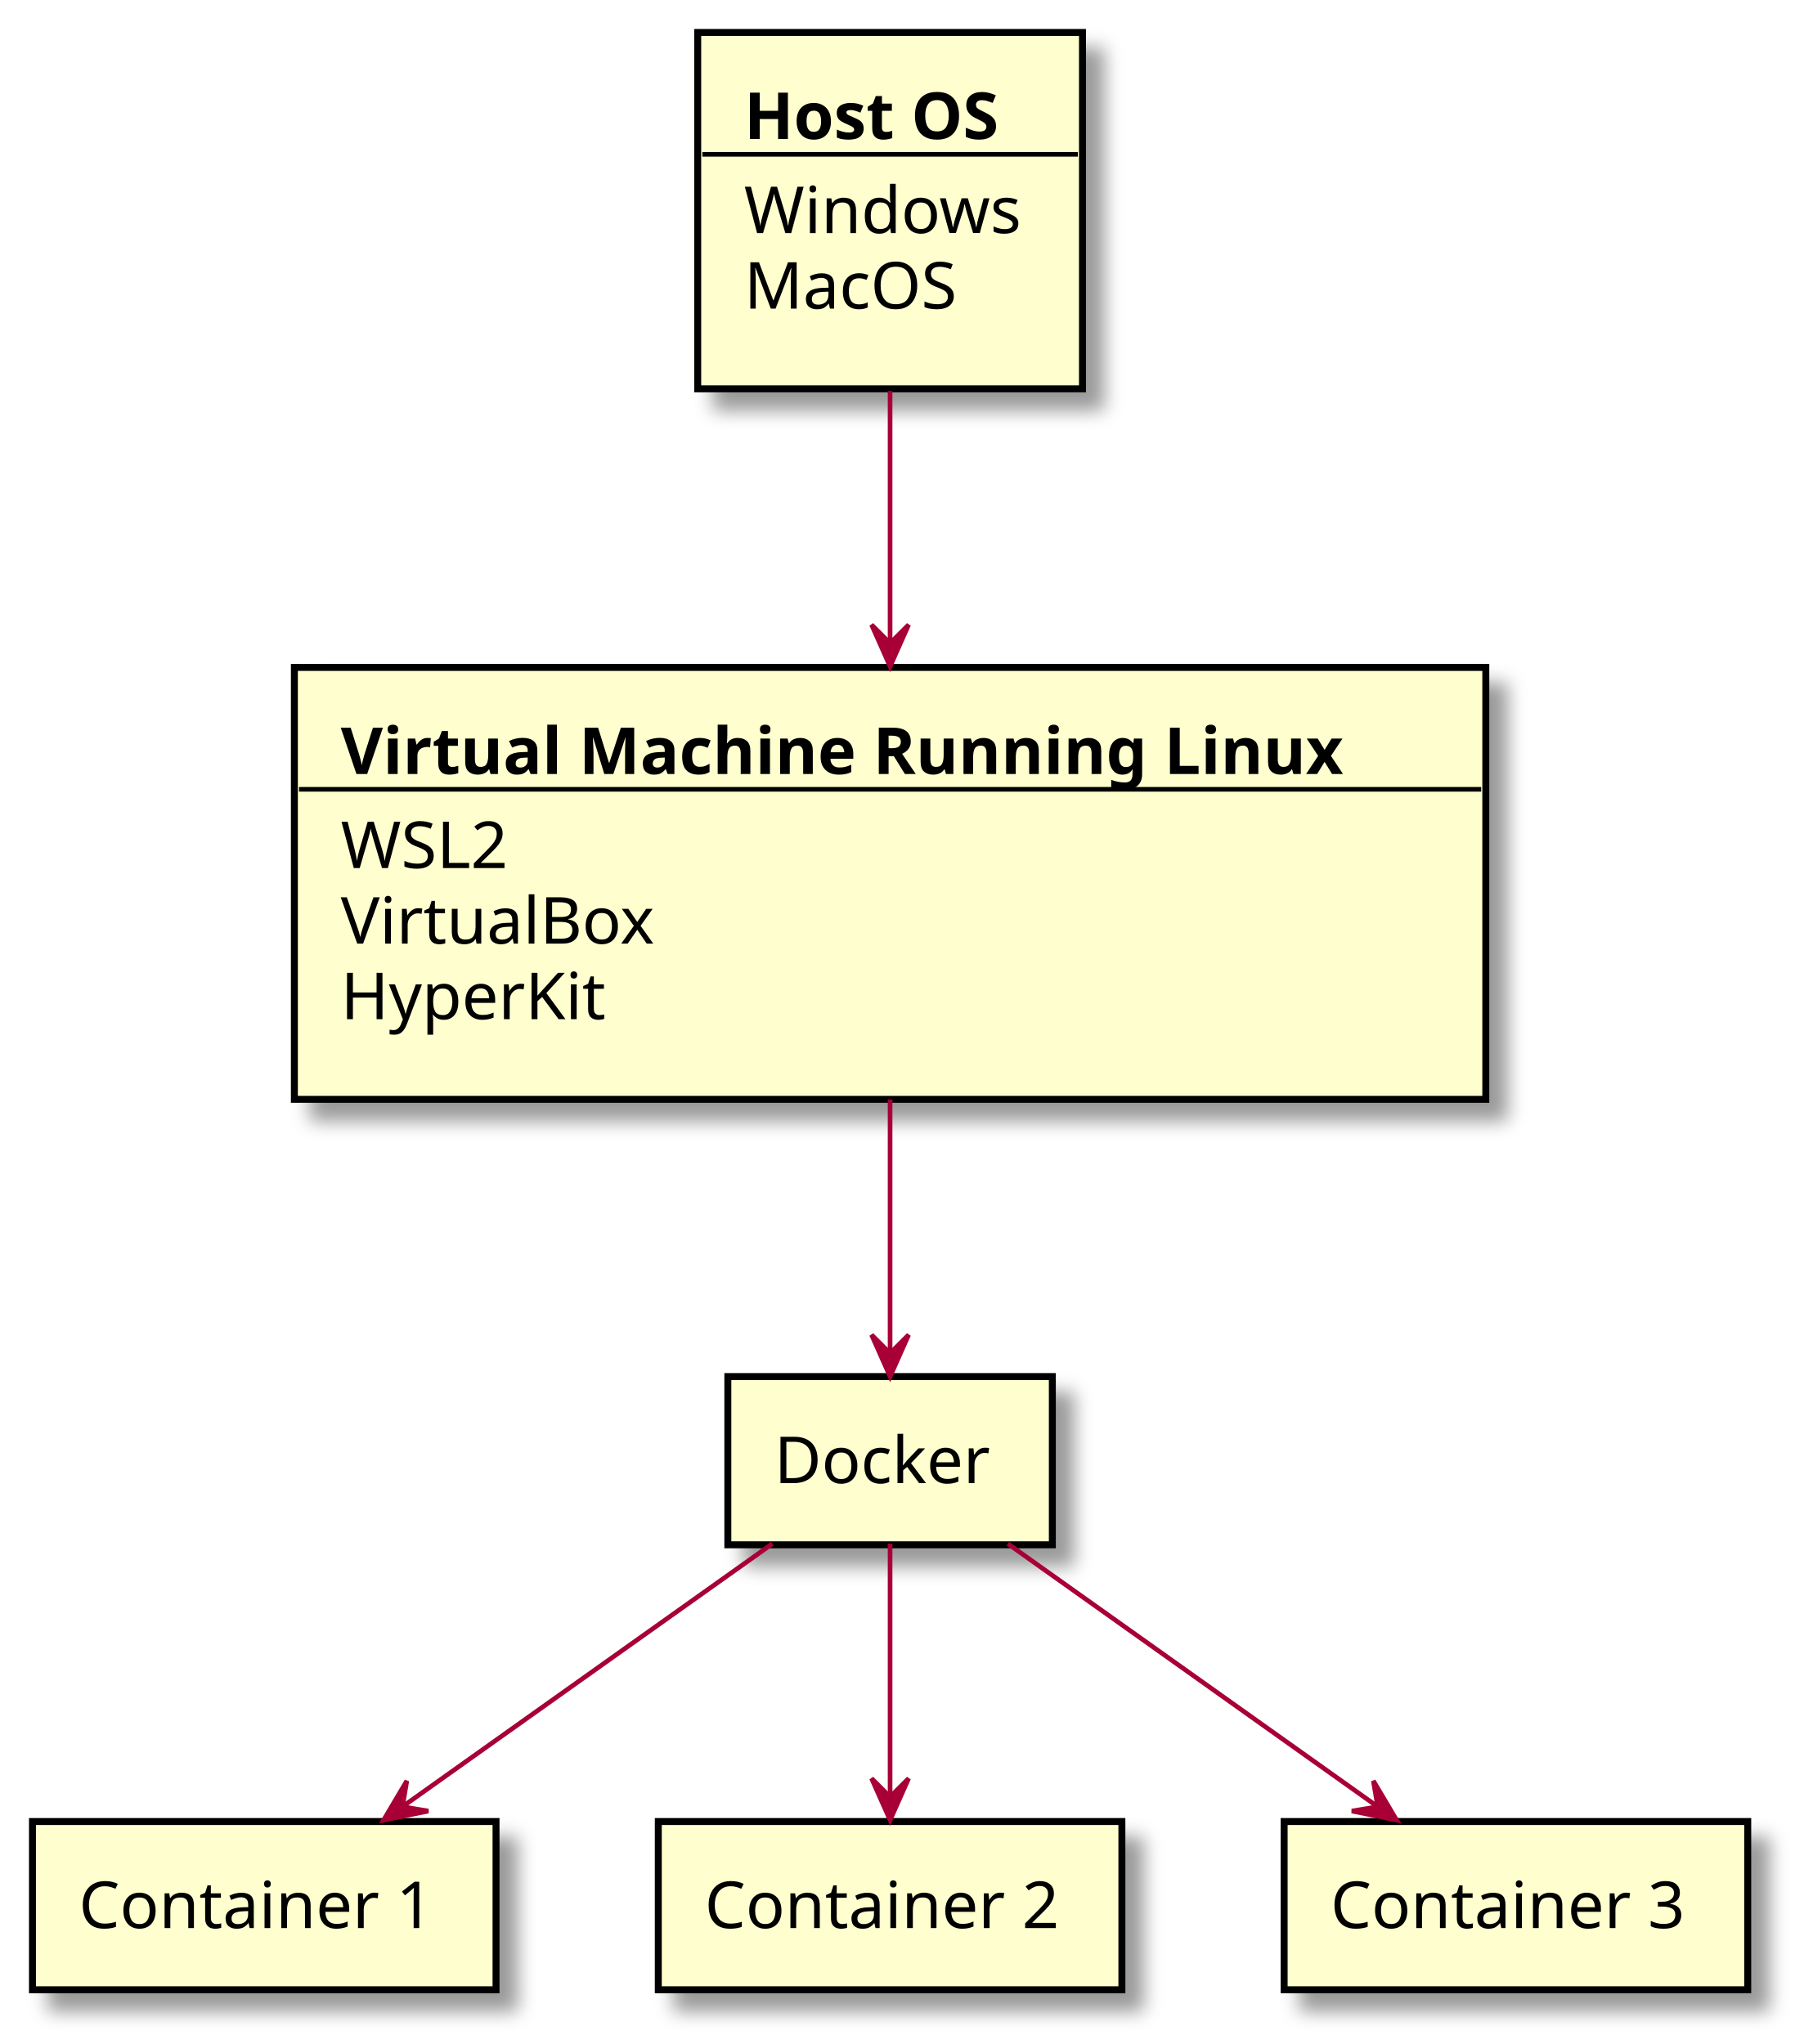
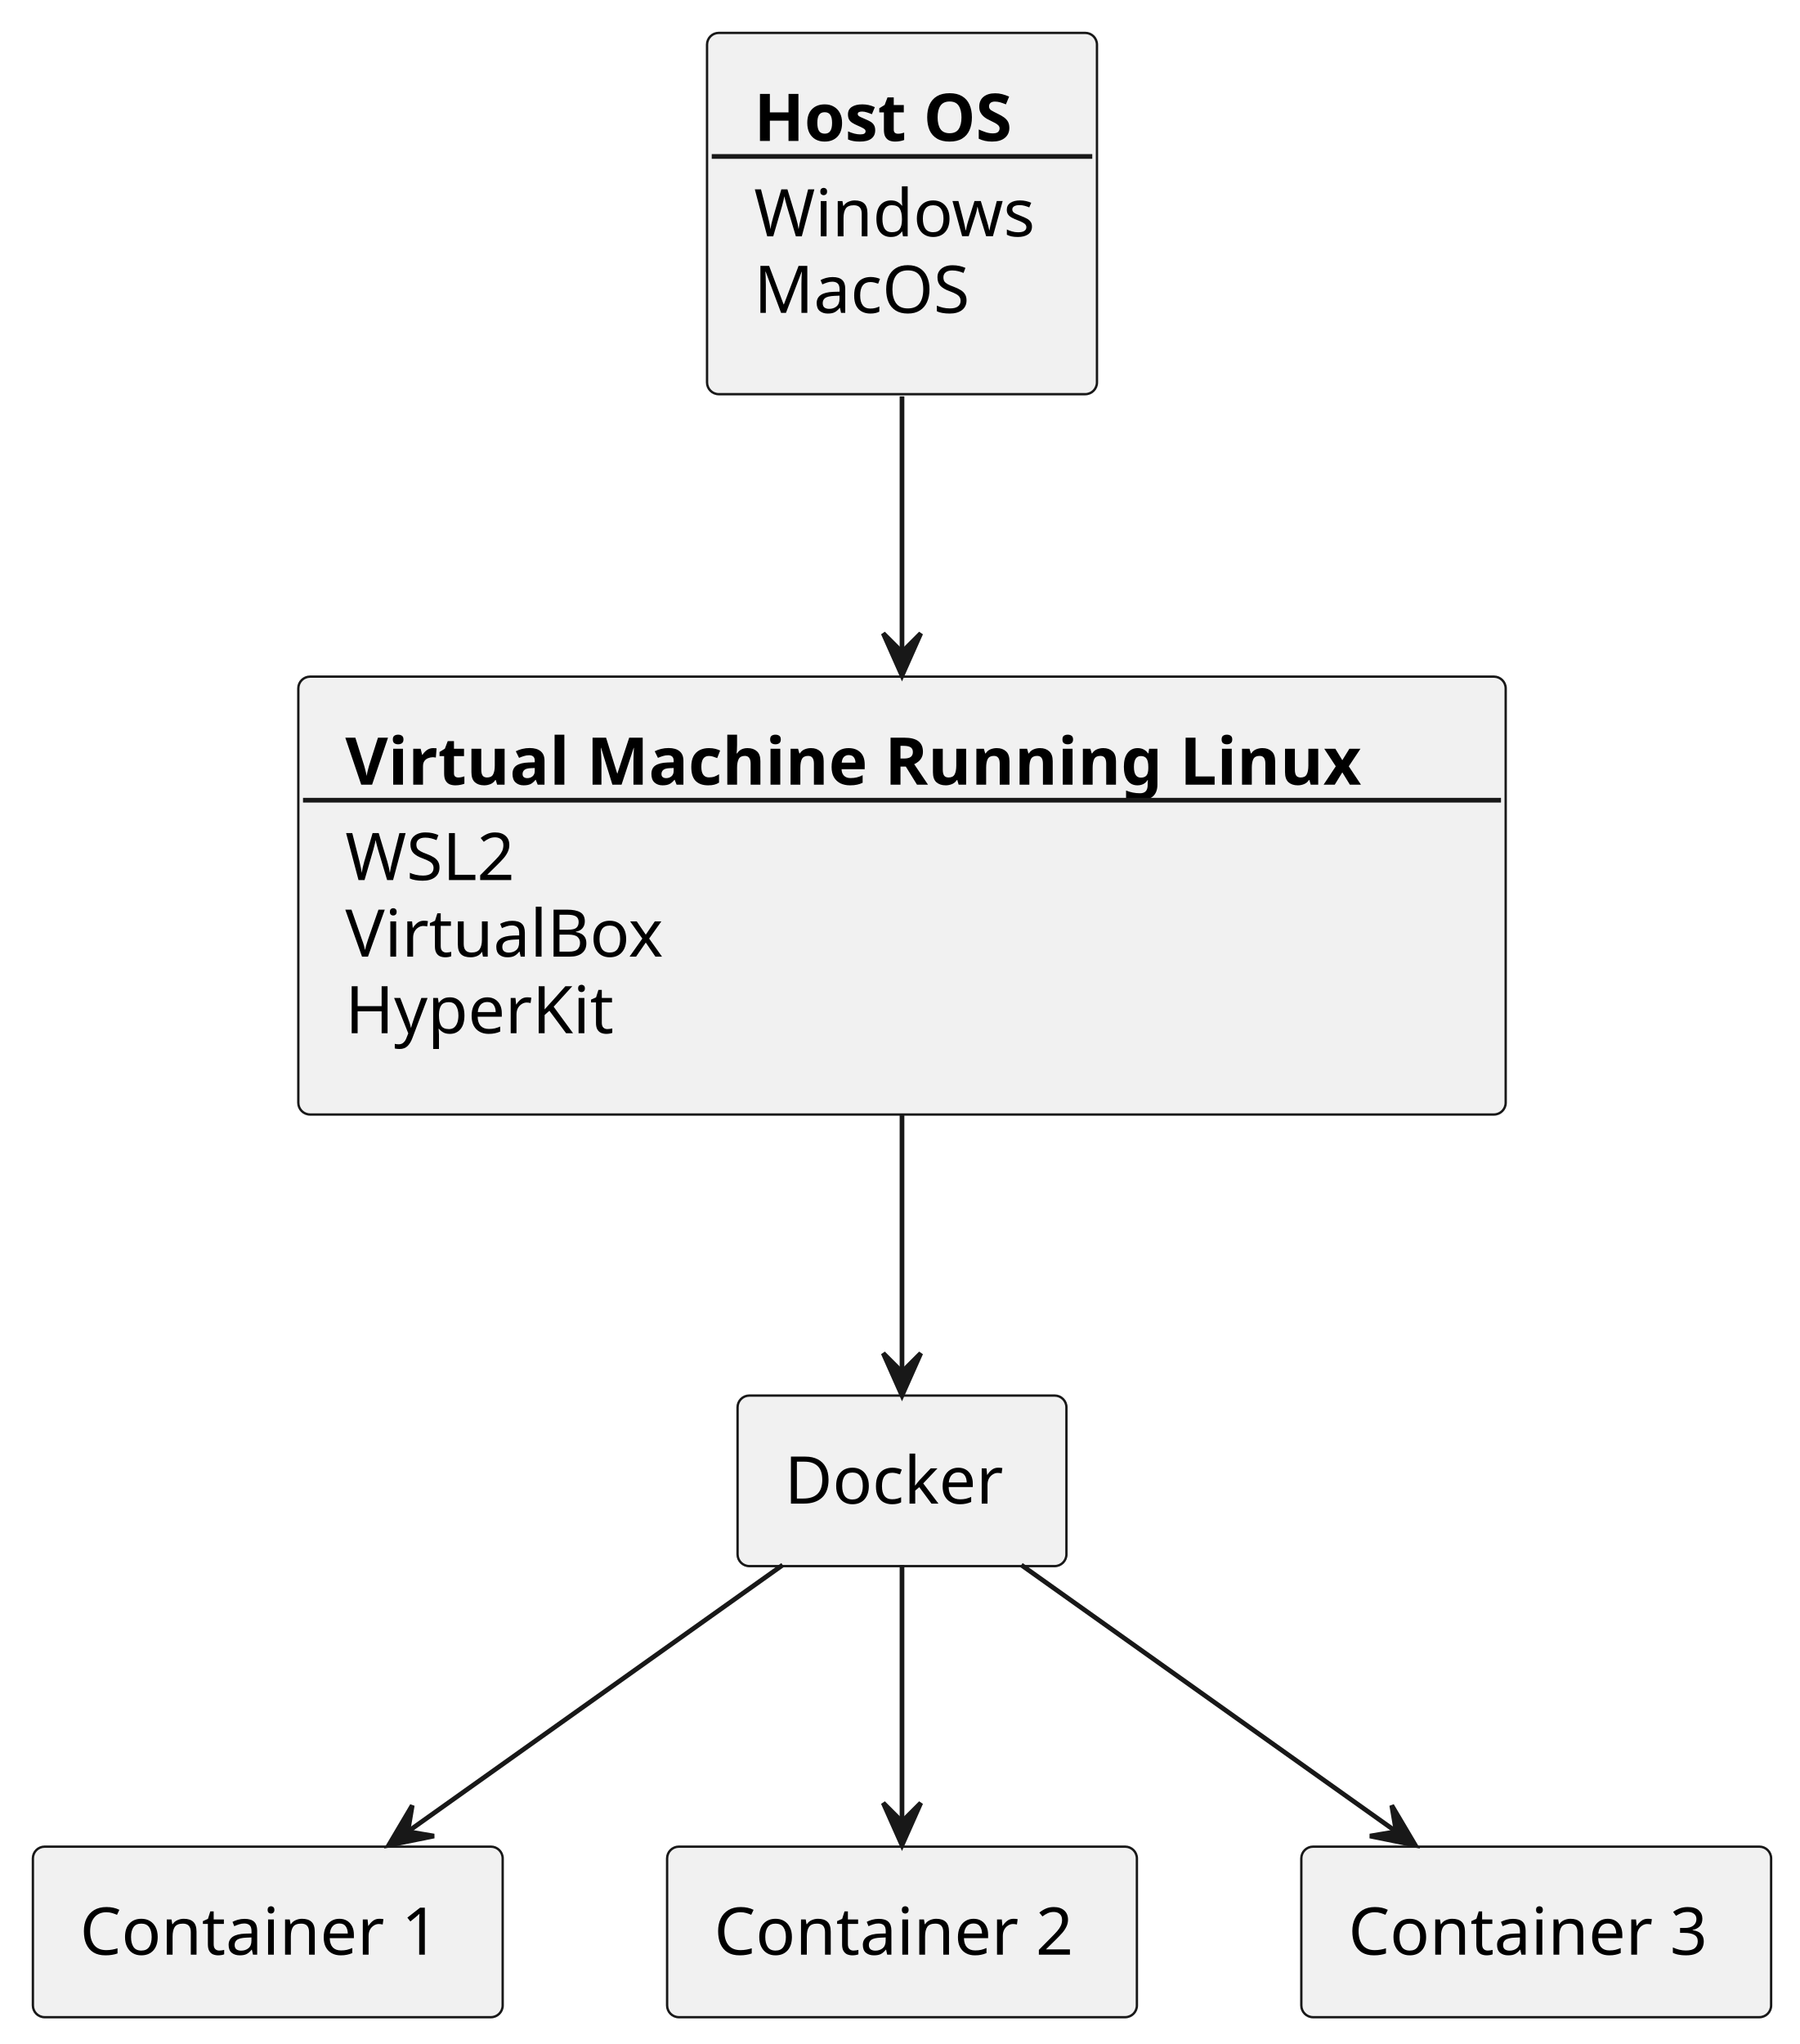
- <svg xmlns="http://www.w3.org/2000/svg" contentScriptType="application/ecmascript" contentStyleType="text/css" height="441px" preserveAspectRatio="none" style="width:389px;height:441px;background:#FFFFFF;" version="1.1" viewBox="0 0 389 441" width="389px" zoomAndPan="magnify">
-   <defs>
-     <filter height="300%" id="f1nf1d8e4cihkc" width="300%" x="-1" y="-1">
-       <feGaussianBlur result="blurOut" stdDeviation="2.0" />
-       <feColorMatrix in="blurOut" result="blurOut2" type="matrix" values="0 0 0 0 0 0 0 0 0 0 0 0 0 0 0 0 0 0 .4 0" />
-       <feOffset dx="4.0" dy="4.0" in="blurOut2" result="blurOut3" />
-       <feBlend in="SourceGraphic" in2="blurOut3" mode="normal" />
-     </filter>
-   </defs>
+ <svg xmlns="http://www.w3.org/2000/svg" contentStyleType="text/css" height="435px" preserveAspectRatio="none" style="width:383px;height:435px;background:#FFFFFF;" version="1.1" viewBox="0 0 383 435" width="383px" zoomAndPan="magnify">
+   <defs />
  <g>
-     <rect fill="#FEFECE" filter="url(#f1nf1d8e4cihkc)" height="76.891" style="stroke:#000000;stroke-width:1.5;" width="83" x="150.5" y="7" />
-     <text fill="#000000" font-family="sans-serif" font-size="14" font-weight="bold" lengthAdjust="spacing" textLength="63" x="160.5" y="29.995">Host OS</text>
-     <line style="stroke:#000000;stroke-width:1.0;" x1="151.5" x2="232.5" y1="33.297" y2="33.297" />
-     <text fill="#000000" font-family="sans-serif" font-size="14" lengthAdjust="spacing" textLength="62" x="160.5" y="50.292">Windows</text>
-     <text fill="#000000" font-family="sans-serif" font-size="14" lengthAdjust="spacing" textLength="48" x="160.5" y="66.589">MacOS</text>
-     <rect fill="#FEFECE" filter="url(#f1nf1d8e4cihkc)" height="93.188" style="stroke:#000000;stroke-width:1.5;" width="257" x="63.5" y="144" />
-     <text fill="#000000" font-family="sans-serif" font-size="14" font-weight="bold" lengthAdjust="spacing" textLength="237" x="73.5" y="166.995">Virtual Machine Running Linux</text>
-     <line style="stroke:#000000;stroke-width:1.0;" x1="64.5" x2="319.5" y1="170.297" y2="170.297" />
-     <text fill="#000000" font-family="sans-serif" font-size="14" lengthAdjust="spacing" textLength="38" x="73.5" y="187.292">WSL2</text>
-     <text fill="#000000" font-family="sans-serif" font-size="14" lengthAdjust="spacing" textLength="68" x="73.5" y="203.589">VirtualBox</text>
-     <text fill="#000000" font-family="sans-serif" font-size="14" lengthAdjust="spacing" textLength="57" x="73.5" y="219.886">HyperKit</text>
-     <rect fill="#FEFECE" filter="url(#f1nf1d8e4cihkc)" height="36.297" style="stroke:#000000;stroke-width:1.5;" width="70" x="157" y="297" />
-     <text fill="#000000" font-family="sans-serif" font-size="14" lengthAdjust="spacing" textLength="50" x="167" y="319.995">Docker</text>
-     <rect fill="#FEFECE" filter="url(#f1nf1d8e4cihkc)" height="36.297" style="stroke:#000000;stroke-width:1.5;" width="100" x="7" y="393" />
-     <text fill="#000000" font-family="sans-serif" font-size="14" lengthAdjust="spacing" textLength="80" x="17" y="415.995">Container 1</text>
-     <rect fill="#FEFECE" filter="url(#f1nf1d8e4cihkc)" height="36.297" style="stroke:#000000;stroke-width:1.5;" width="100" x="142" y="393" />
-     <text fill="#000000" font-family="sans-serif" font-size="14" lengthAdjust="spacing" textLength="80" x="152" y="415.995">Container 2</text>
-     <rect fill="#FEFECE" filter="url(#f1nf1d8e4cihkc)" height="36.297" style="stroke:#000000;stroke-width:1.5;" width="100" x="277" y="393" />
-     <text fill="#000000" font-family="sans-serif" font-size="14" lengthAdjust="spacing" textLength="80" x="287" y="415.995">Container 3</text>
-     <path d="M192,84.357 C192,101.073 192,120.855 192,138.785 " fill="none" id="host-to-vm" style="stroke:#A80036;stroke-width:1.0;" />
-     <polygon fill="#A80036" points="192,143.789,196,134.789,192,138.789,188,134.789,192,143.789" style="stroke:#A80036;stroke-width:1.0;" />
-     <path d="M192,237.213 C192,255.772 192,276.299 192,291.604 " fill="none" id="vm-to-docker" style="stroke:#A80036;stroke-width:1.0;" />
-     <polygon fill="#A80036" points="192,296.993,196,287.993,192,291.993,188,287.993,192,296.993" style="stroke:#A80036;stroke-width:1.0;" />
-     <path d="M166.607,333.057 C144.03,349.112 110.987,372.609 87.089,389.603 " fill="none" id="docker-to-container1" style="stroke:#A80036;stroke-width:1.0;" />
-     <polygon fill="#A80036" points="82.738,392.698,92.39,390.742,86.812,389.8,87.754,384.222,82.738,392.698" style="stroke:#A80036;stroke-width:1.0;" />
-     <path d="M192,333.057 C192,348.513 192,370.865 192,387.673 " fill="none" id="docker-to-container2" style="stroke:#A80036;stroke-width:1.0;" />
-     <polygon fill="#A80036" points="192,392.698,196,383.698,192,387.698,188,383.698,192,392.698" style="stroke:#A80036;stroke-width:1.0;" />
-     <path d="M217.393,333.057 C239.97,349.112 273.013,372.609 296.911,389.603 " fill="none" id="docker-to-container3" style="stroke:#A80036;stroke-width:1.0;" />
-     <polygon fill="#A80036" points="301.262,392.698,296.246,384.222,297.188,389.8,291.61,390.742,301.262,392.698" style="stroke:#A80036;stroke-width:1.0;" />
+     <g id="elem_host">
+       <rect fill="#F1F1F1" height="76.891" rx="2.5" ry="2.5" style="stroke:#181818;stroke-width:0.5;" width="83" x="150.5" y="7" />
+       <text fill="#000000" font-family="sans-serif" font-size="14" font-weight="bold" lengthAdjust="spacing" textLength="63" x="160.5" y="29.995">Host OS</text>
+       <line style="stroke:#181818;stroke-width:1.0;" x1="151.5" x2="232.5" y1="33.297" y2="33.297" />
+       <text fill="#000000" font-family="sans-serif" font-size="14" lengthAdjust="spacing" textLength="62" x="160.5" y="50.292">Windows</text>
+       <text fill="#000000" font-family="sans-serif" font-size="14" lengthAdjust="spacing" textLength="48" x="160.5" y="66.589">MacOS</text>
+     </g>
+     <g id="elem_vm">
+       <rect fill="#F1F1F1" height="93.188" rx="2.5" ry="2.5" style="stroke:#181818;stroke-width:0.5;" width="257" x="63.5" y="144" />
+       <text fill="#000000" font-family="sans-serif" font-size="14" font-weight="bold" lengthAdjust="spacing" textLength="237" x="73.5" y="166.995">Virtual Machine Running Linux</text>
+       <line style="stroke:#181818;stroke-width:1.0;" x1="64.5" x2="319.5" y1="170.297" y2="170.297" />
+       <text fill="#000000" font-family="sans-serif" font-size="14" lengthAdjust="spacing" textLength="38" x="73.5" y="187.292">WSL2</text>
+       <text fill="#000000" font-family="sans-serif" font-size="14" lengthAdjust="spacing" textLength="68" x="73.5" y="203.589">VirtualBox</text>
+       <text fill="#000000" font-family="sans-serif" font-size="14" lengthAdjust="spacing" textLength="57" x="73.5" y="219.886">HyperKit</text>
+     </g>
+     <g id="elem_docker">
+       <rect fill="#F1F1F1" height="36.297" rx="2.5" ry="2.5" style="stroke:#181818;stroke-width:0.5;" width="70" x="157" y="297" />
+       <text fill="#000000" font-family="sans-serif" font-size="14" lengthAdjust="spacing" textLength="50" x="167" y="319.995">Docker</text>
+     </g>
+     <g id="elem_container1">
+       <rect fill="#F1F1F1" height="36.297" rx="2.5" ry="2.5" style="stroke:#181818;stroke-width:0.5;" width="100" x="7" y="393" />
+       <text fill="#000000" font-family="sans-serif" font-size="14" lengthAdjust="spacing" textLength="80" x="17" y="415.995">Container 1</text>
+     </g>
+     <g id="elem_container2">
+       <rect fill="#F1F1F1" height="36.297" rx="2.5" ry="2.5" style="stroke:#181818;stroke-width:0.5;" width="100" x="142" y="393" />
+       <text fill="#000000" font-family="sans-serif" font-size="14" lengthAdjust="spacing" textLength="80" x="152" y="415.995">Container 2</text>
+     </g>
+     <g id="elem_container3">
+       <rect fill="#F1F1F1" height="36.297" rx="2.5" ry="2.5" style="stroke:#181818;stroke-width:0.5;" width="100" x="277" y="393" />
+       <text fill="#000000" font-family="sans-serif" font-size="14" lengthAdjust="spacing" textLength="80" x="287" y="415.995">Container 3</text>
+     </g>
+     <g id="link_host_vm">
+       <path d="M192,84.357 C192,101.073 192,120.855 192,138.785 " fill="none" id="host-to-vm" style="stroke:#181818;stroke-width:1.0;" />
+       <polygon fill="#181818" points="192,143.789,196,134.789,192,138.789,188,134.789,192,143.789" style="stroke:#181818;stroke-width:1.0;" />
+     </g>
+     <g id="link_vm_docker">
+       <path d="M192,237.213 C192,255.772 192,276.299 192,291.604 " fill="none" id="vm-to-docker" style="stroke:#181818;stroke-width:1.0;" />
+       <polygon fill="#181818" points="192,296.993,196,287.993,192,291.993,188,287.993,192,296.993" style="stroke:#181818;stroke-width:1.0;" />
+     </g>
+     <g id="link_docker_container1">
+       <path d="M166.607,333.057 C144.03,349.112 110.987,372.609 87.089,389.603 " fill="none" id="docker-to-container1" style="stroke:#181818;stroke-width:1.0;" />
+       <polygon fill="#181818" points="82.738,392.698,92.39,390.742,86.812,389.8,87.754,384.222,82.738,392.698" style="stroke:#181818;stroke-width:1.0;" />
+     </g>
+     <g id="link_docker_container2">
+       <path d="M192,333.057 C192,348.513 192,370.865 192,387.673 " fill="none" id="docker-to-container2" style="stroke:#181818;stroke-width:1.0;" />
+       <polygon fill="#181818" points="192,392.698,196,383.698,192,387.698,188,383.698,192,392.698" style="stroke:#181818;stroke-width:1.0;" />
+     </g>
+     <g id="link_docker_container3">
+       <path d="M217.393,333.057 C239.97,349.112 273.013,372.609 296.911,389.603 " fill="none" id="docker-to-container3" style="stroke:#181818;stroke-width:1.0;" />
+       <polygon fill="#181818" points="301.262,392.698,296.246,384.222,297.188,389.8,291.61,390.742,301.262,392.698" style="stroke:#181818;stroke-width:1.0;" />
+     </g>
  </g>
</svg>
